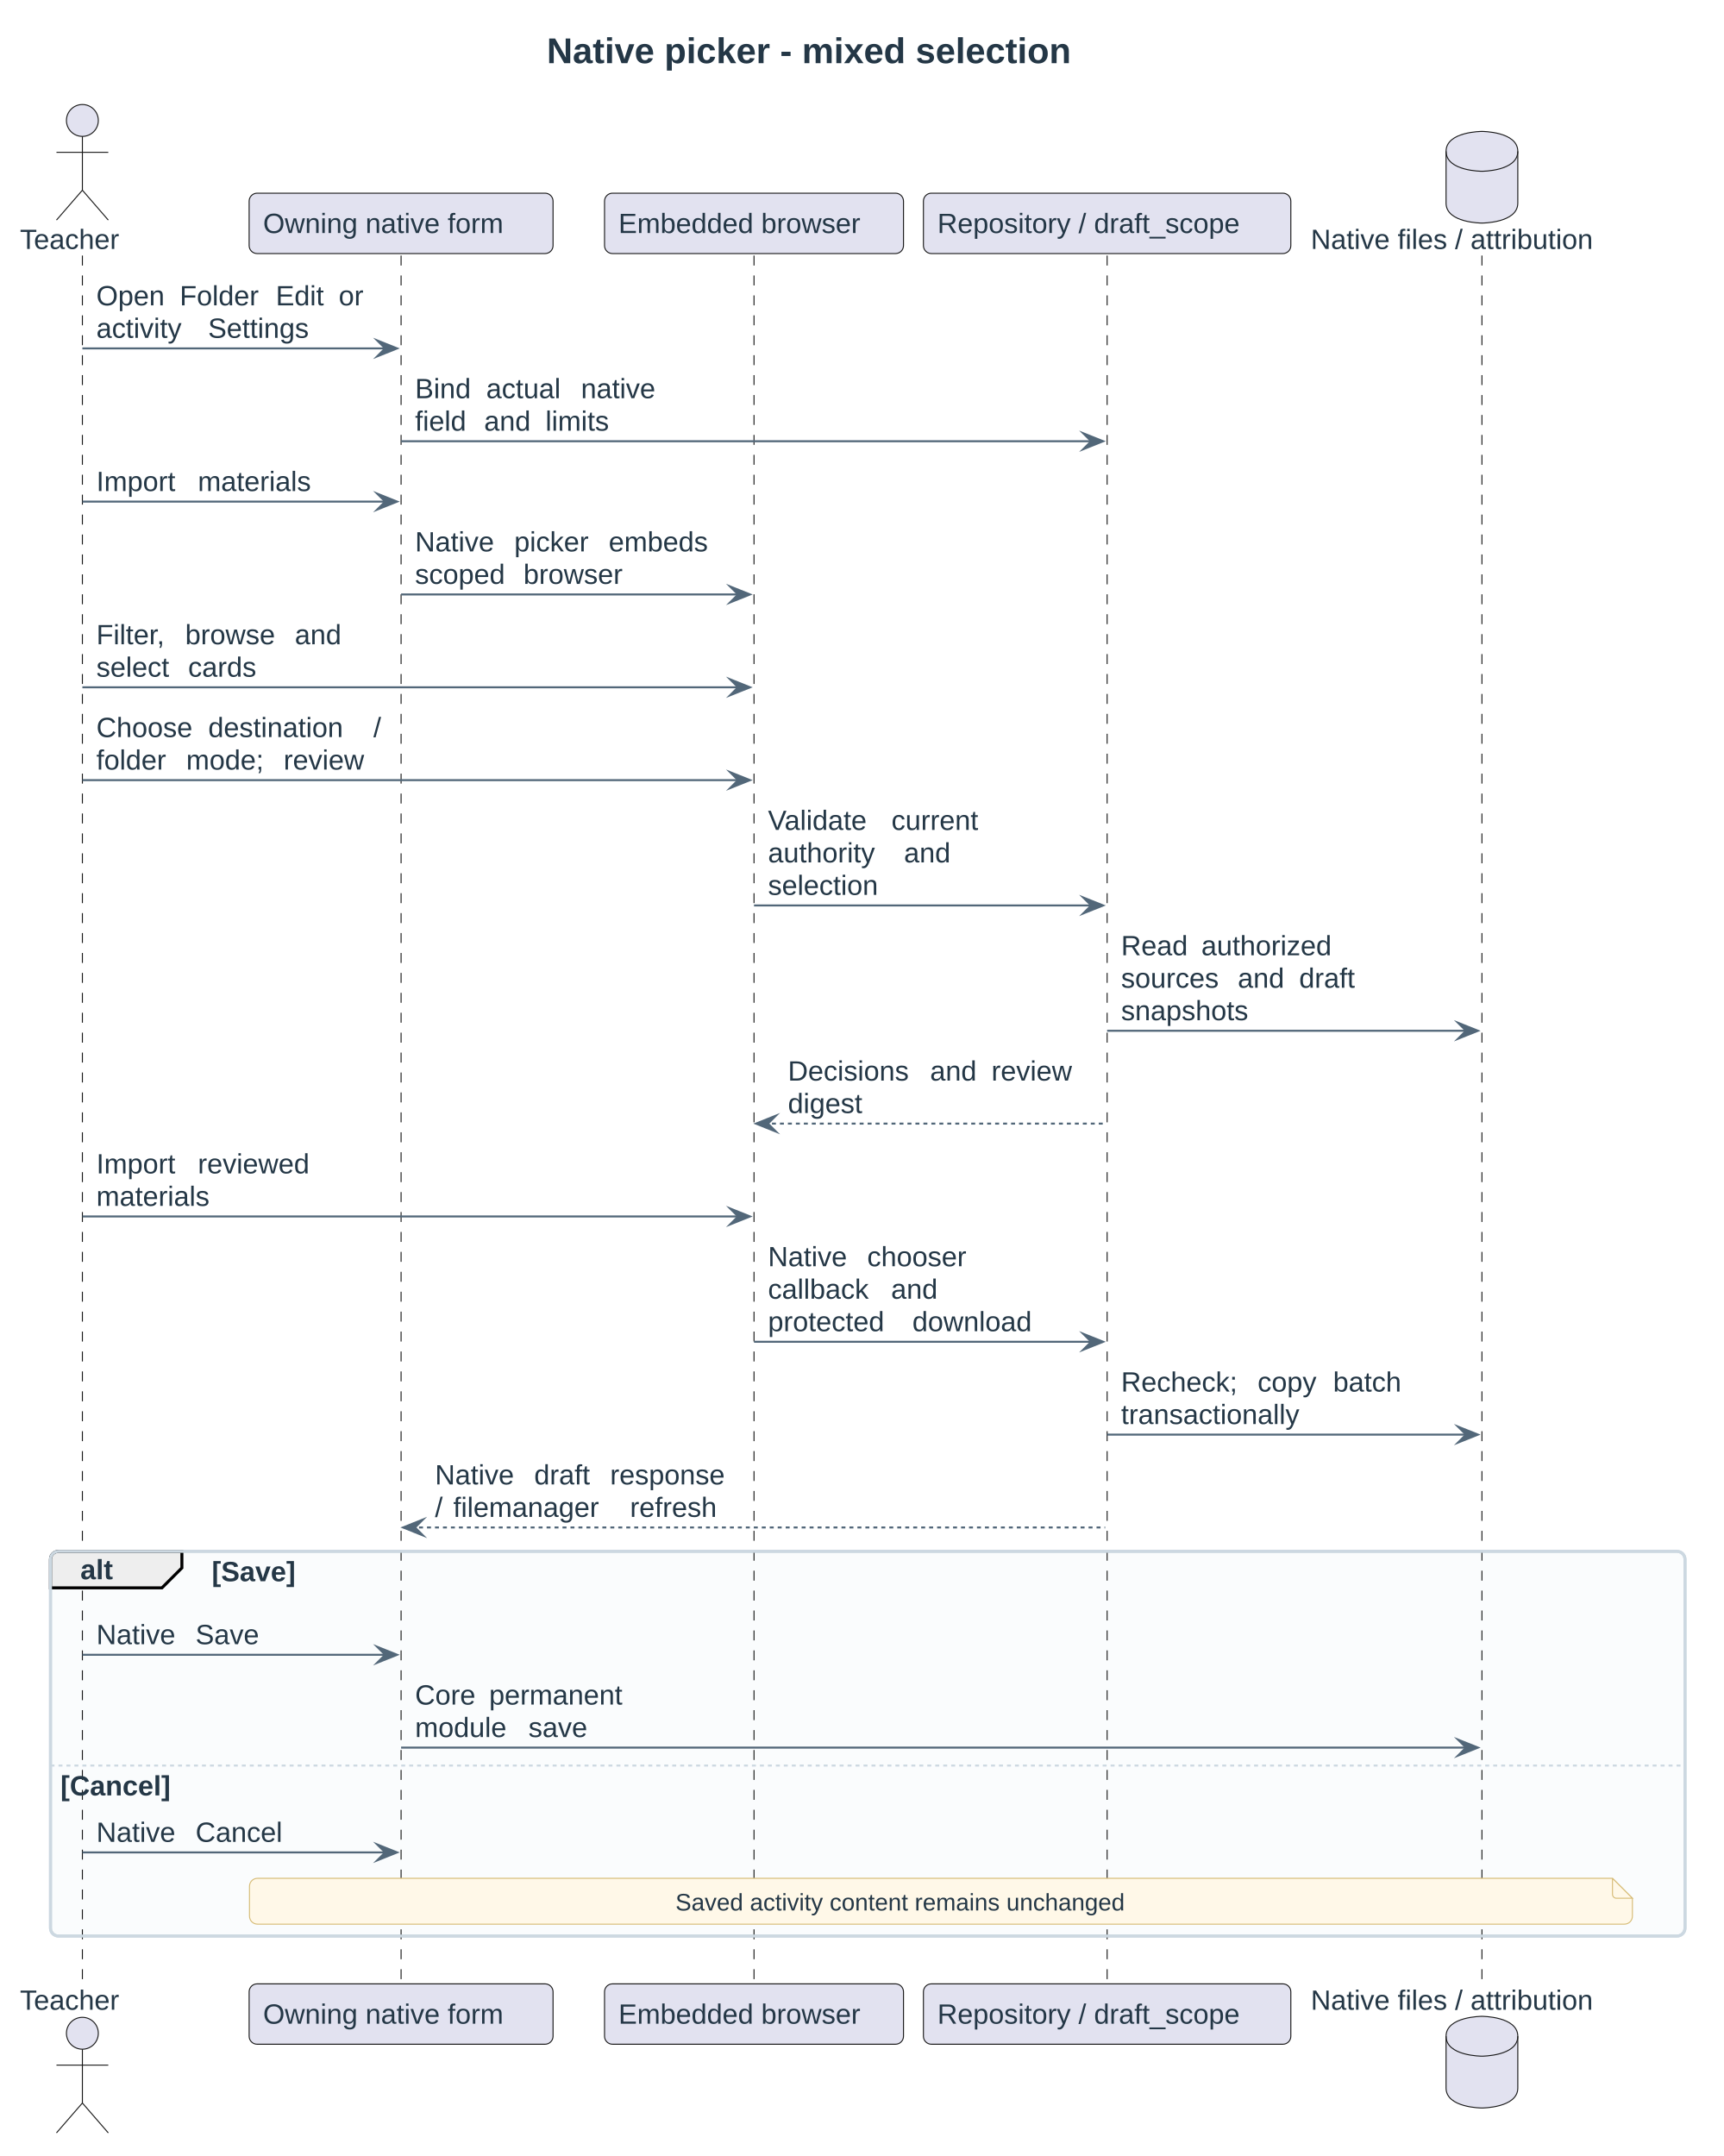
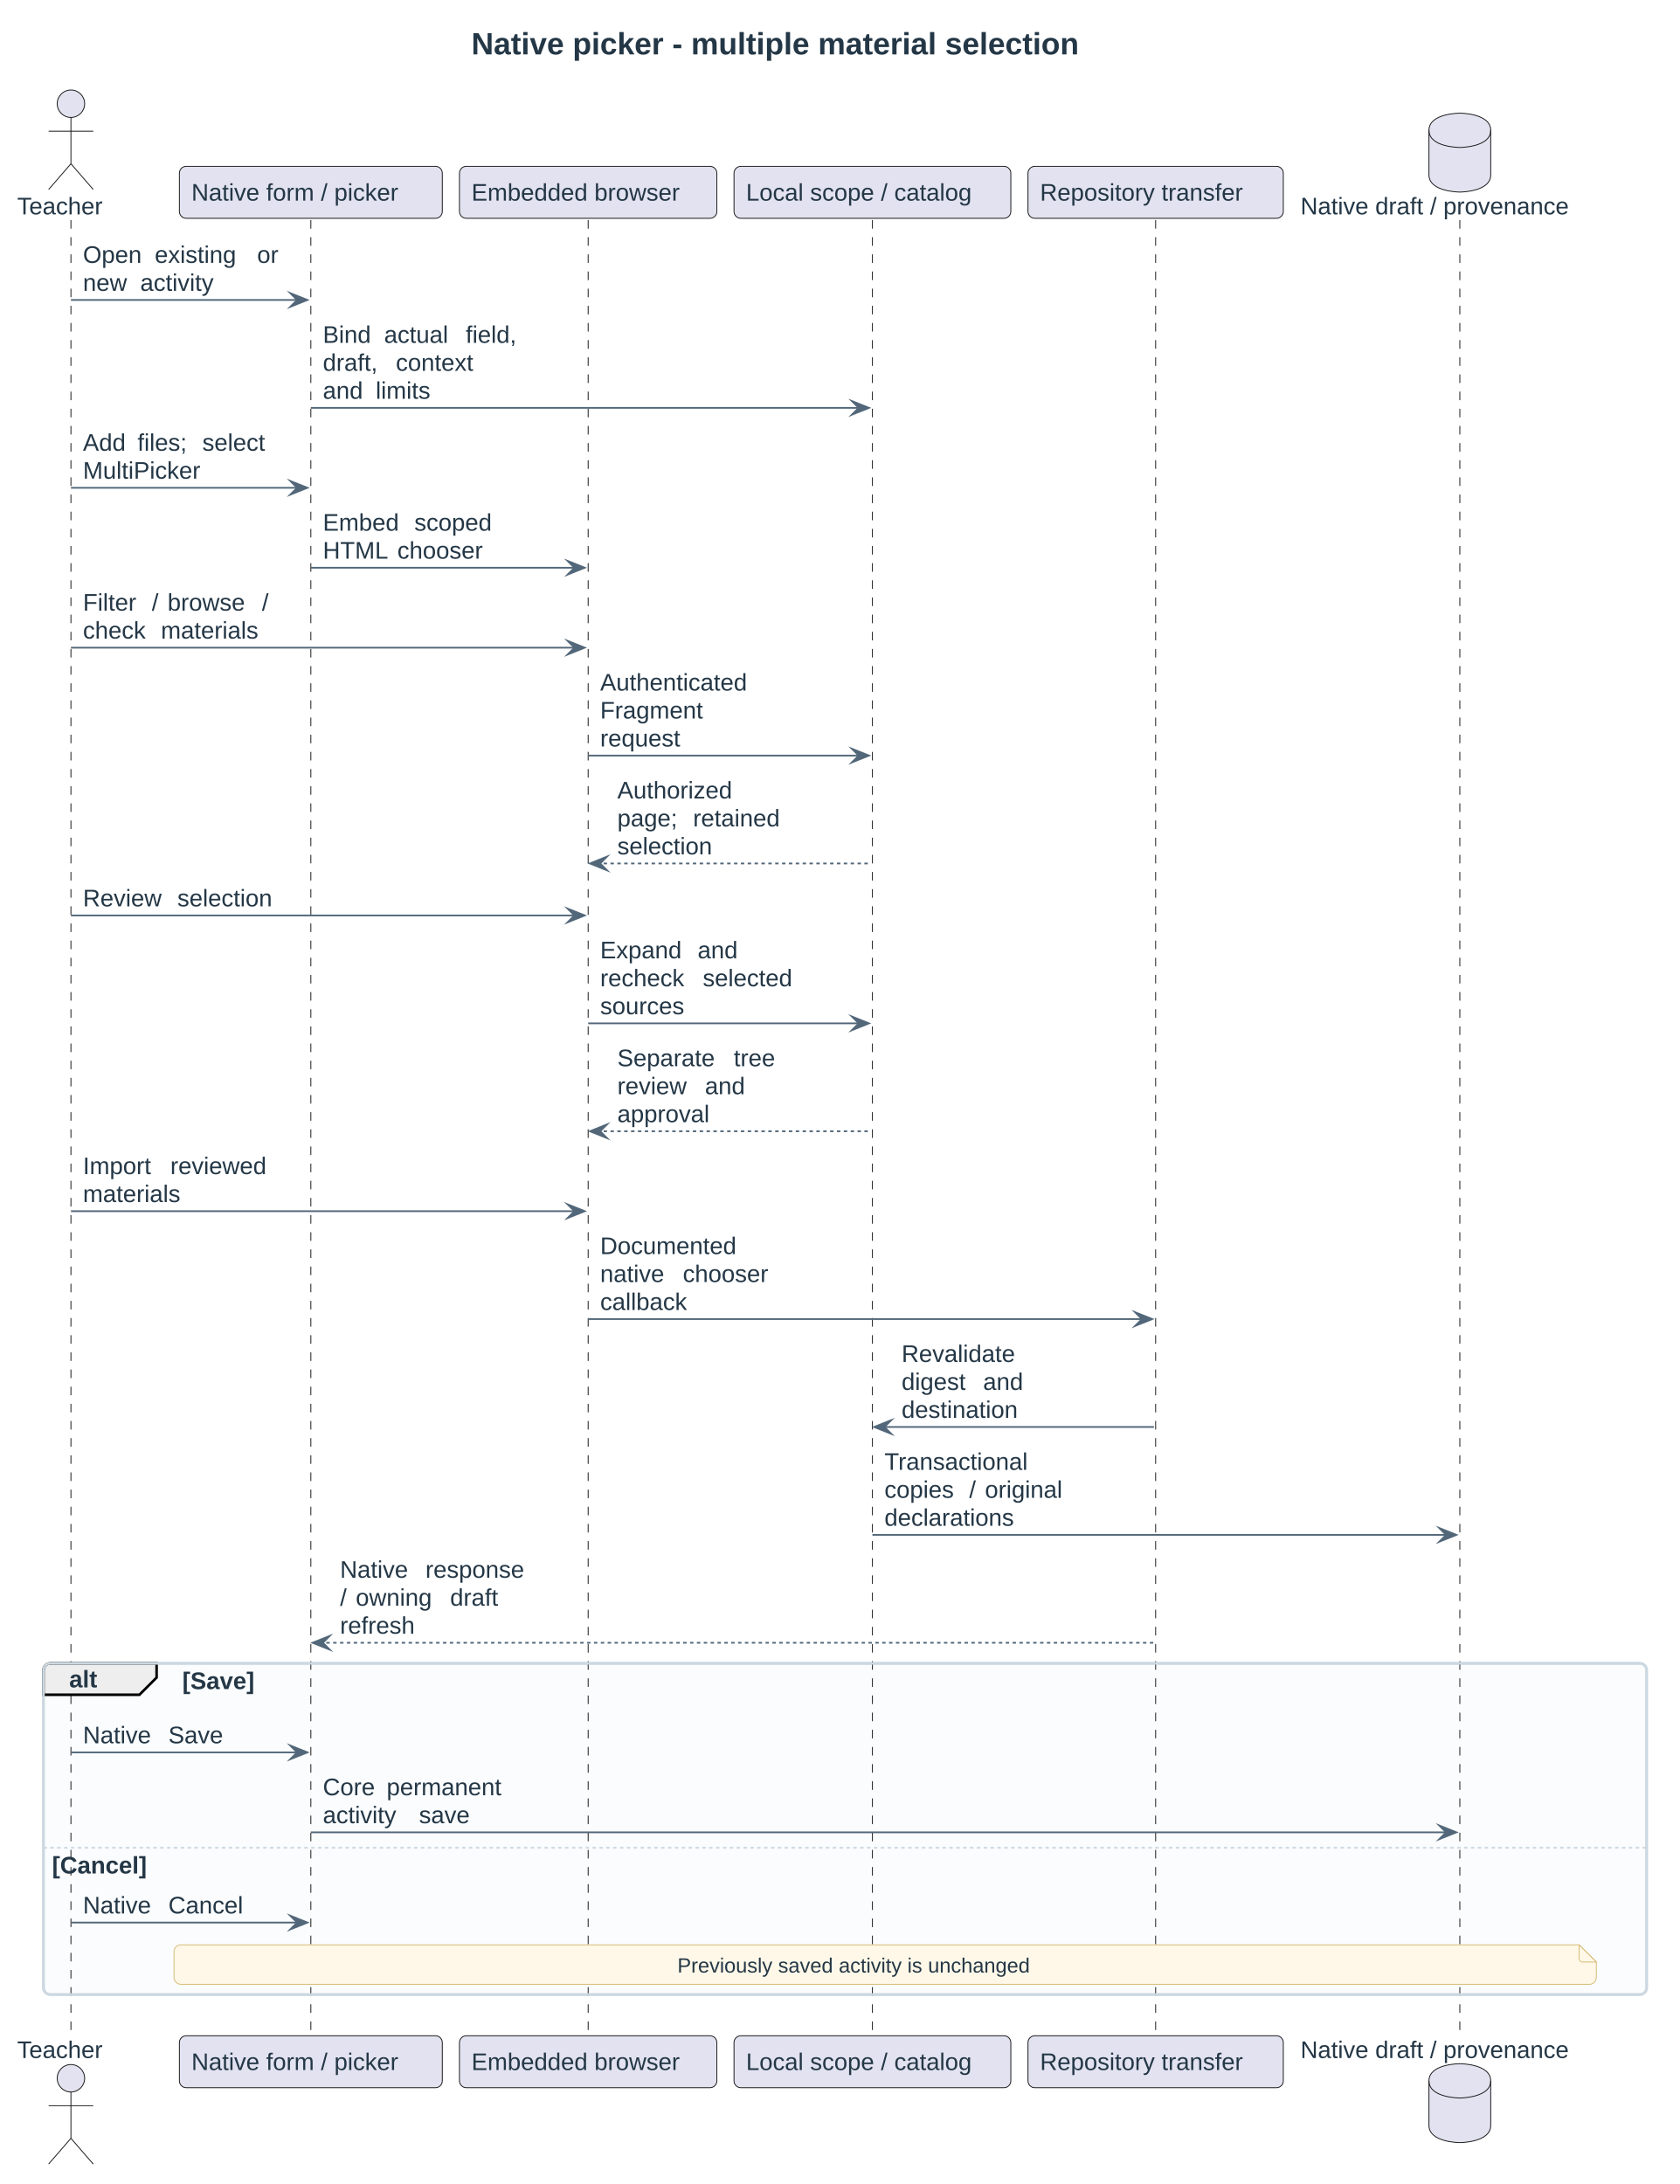
- <svg xmlns="http://www.w3.org/2000/svg" version="1.1" data-diagram-type="SEQUENCE" style="width:865px;height:1082px;background:#FFFFFF;" width="865px" height="1082px" viewBox="0 0 865 1082" zoomAndPan="magnify" preserveAspectRatio="none" contentStyleType="text/css">
+ <svg xmlns="http://www.w3.org/2000/svg" version="1.1" data-diagram-type="SEQUENCE" style="width:979px;height:1273px;background:#FFFFFF;" width="979px" height="1273px" viewBox="0 0 979 1273" zoomAndPan="magnify" preserveAspectRatio="none" contentStyleType="text/css">
  <defs />
  <g font-family="sans-serif" lengthAdjust="spacing">
    <g class="title" data-source-line="3">
-       <text x="274.393" y="31.708" fill="#243746" font-size="18" textLength="314.798" font-weight="700" font-family="Arial">Native picker - mixed selection</text>
-     </g>
-     <rect x="25.342" y="778.563" width="820.243" height="193.047" fill="#FAFCFD" style="stroke:#FAFCFD;stroke-width:1;" rx="4" ry="4" />
-     <rect x="25.342" y="778.563" width="820.243" height="193.047" fill="none" style="stroke:#CCD8E1;stroke-width:1.5;" rx="4" ry="4" />
-     <g>
-       <rect x="37.842" y="128.25" width="8" height="867.359" fill="#000" fill-opacity="0" />
-       <line x1="41.342" y1="128.25" x2="41.342" y2="995.609" style="stroke:#181818;stroke-width:0.5;stroke-dasharray:5,5;" />
-     </g>
-     <g>
-       <rect x="197.781" y="128.25" width="8" height="867.359" fill="#000" fill-opacity="0" />
-       <line x1="201.281" y1="128.25" x2="201.281" y2="995.609" style="stroke:#181818;stroke-width:0.5;stroke-dasharray:5,5;" />
-     </g>
-     <g>
-       <rect x="374.893" y="128.25" width="8" height="867.359" fill="#000" fill-opacity="0" />
-       <line x1="378.393" y1="128.25" x2="378.393" y2="995.609" style="stroke:#181818;stroke-width:0.5;stroke-dasharray:5,5;" />
-     </g>
-     <g>
-       <rect x="552.1" y="128.25" width="8" height="867.359" fill="#000" fill-opacity="0" />
-       <line x1="555.6" y1="128.25" x2="555.6" y2="995.609" style="stroke:#181818;stroke-width:0.5;stroke-dasharray:5,5;" />
-     </g>
-     <g>
-       <rect x="740.188" y="128.25" width="8" height="867.359" fill="#000" fill-opacity="0" />
-       <line x1="743.688" y1="128.25" x2="743.688" y2="995.609" style="stroke:#181818;stroke-width:0.5;stroke-dasharray:5,5;" />
+       <text x="274.731" y="31.708" fill="#243746" font-size="18" textLength="428.291" font-weight="700" font-family="Arial">Native picker - multiple material selection</text>
+     </g>
+     <rect x="25.342" y="969.531" width="934.412" height="193.047" fill="#FAFCFD" style="stroke:#FAFCFD;stroke-width:1;" rx="4" ry="4" />
+     <rect x="25.342" y="969.531" width="934.412" height="193.047" fill="none" style="stroke:#CCD8E1;stroke-width:1.5;" rx="4" ry="4" />
+     <g>
+       <rect x="37.842" y="128.25" width="8" height="1058.328" fill="#000" fill-opacity="0" />
+       <line x1="41.342" y1="128.25" x2="41.342" y2="1186.578" style="stroke:#181818;stroke-width:0.5;stroke-dasharray:5,5;" />
+     </g>
+     <g>
+       <rect x="177.677" y="128.25" width="8" height="1058.328" fill="#000" fill-opacity="0" />
+       <line x1="181.177" y1="128.25" x2="181.177" y2="1186.578" style="stroke:#181818;stroke-width:0.5;stroke-dasharray:5,5;" />
+     </g>
+     <g>
+       <rect x="339.308" y="128.25" width="8" height="1058.328" fill="#000" fill-opacity="0" />
+       <line x1="342.808" y1="128.25" x2="342.808" y2="1186.578" style="stroke:#181818;stroke-width:0.5;stroke-dasharray:5,5;" />
+     </g>
+     <g>
+       <rect x="504.993" y="128.25" width="8" height="1058.328" fill="#000" fill-opacity="0" />
+       <line x1="508.493" y1="128.25" x2="508.493" y2="1186.578" style="stroke:#181818;stroke-width:0.5;stroke-dasharray:5,5;" />
+     </g>
+     <g>
+       <rect x="670.07" y="128.25" width="8" height="1058.328" fill="#000" fill-opacity="0" />
+       <line x1="673.57" y1="128.25" x2="673.57" y2="1186.578" style="stroke:#181818;stroke-width:0.5;stroke-dasharray:5,5;" />
+     </g>
+     <g>
+       <rect x="847.365" y="128.25" width="8" height="1058.328" fill="#000" fill-opacity="0" />
+       <line x1="850.865" y1="128.25" x2="850.865" y2="1186.578" style="stroke:#181818;stroke-width:0.5;stroke-dasharray:5,5;" />
    </g>
    <text x="10" y="124.948" fill="#243746" font-size="14" textLength="56.684" font-family="Arial">Teacher</text>
    <ellipse cx="41.342" cy="60.453" rx="8" ry="8" fill="#E2E2F0" style="stroke:#181818;stroke-width:0.5;" />
    <path d="M41.342,68.453 L41.342,95.453 M28.342,76.453 L54.342,76.453 M41.342,95.453 L28.342,110.453 M41.342,95.453 L54.342,110.453" style="stroke:#181818;stroke-width:0.5;" fill="none" />
-     <rect x="125.026" y="96.953" width="152.51" height="30.297" fill="#E2E2F0" style="stroke:#181818;stroke-width:0.5;" rx="4" ry="4" />
-     <text x="132.026" y="116.948" fill="#243746" font-size="14" textLength="138.51" font-family="Arial">Owning native form</text>
-     <rect x="303.378" y="96.953" width="150.028" height="30.297" fill="#E2E2F0" style="stroke:#181818;stroke-width:0.5;" rx="4" ry="4" />
-     <text x="310.378" y="116.948" fill="#243746" font-size="14" textLength="136.028" font-family="Arial">Embedded browser</text>
-     <rect x="463.407" y="96.953" width="184.386" height="30.297" fill="#E2E2F0" style="stroke:#181818;stroke-width:0.5;" rx="4" ry="4" />
-     <text x="470.407" y="116.948" fill="#243746" font-size="14" textLength="170.386" font-family="Arial">Repository / draft_scope</text>
-     <text x="657.792" y="124.948" fill="#243746" font-size="14" textLength="165.792" font-family="Arial">Native files / attribution</text>
-     <path d="M725.688,75.953 C725.688,65.953 743.688,65.953 743.688,65.953 C743.688,65.953 761.688,65.953 761.688,75.953 L761.688,101.953 C761.688,111.953 743.688,111.953 743.688,111.953 C743.688,111.953 725.688,111.953 725.688,101.953 L725.688,75.953" style="stroke:#181818;stroke-width:0.5;" fill="#E2E2F0" />
-     <path d="M725.688,75.953 C725.688,85.953 743.688,85.953 743.688,85.953 C743.688,85.953 761.688,85.953 761.688,75.953" style="stroke:#181818;stroke-width:0.5;" fill="none" />
-     <text x="10" y="1008.604" fill="#243746" font-size="14" textLength="56.684" font-family="Arial">Teacher</text>
-     <ellipse cx="41.342" cy="1020.406" rx="8" ry="8" fill="#E2E2F0" style="stroke:#181818;stroke-width:0.5;" />
-     <path d="M41.342,1028.406 L41.342,1055.406 M28.342,1036.406 L54.342,1036.406 M41.342,1055.406 L28.342,1070.406 M41.342,1055.406 L54.342,1070.406" style="stroke:#181818;stroke-width:0.5;" fill="none" />
-     <rect x="125.026" y="995.609" width="152.51" height="30.297" fill="#E2E2F0" style="stroke:#181818;stroke-width:0.5;" rx="4" ry="4" />
-     <text x="132.026" y="1015.604" fill="#243746" font-size="14" textLength="138.51" font-family="Arial">Owning native form</text>
-     <rect x="303.378" y="995.609" width="150.028" height="30.297" fill="#E2E2F0" style="stroke:#181818;stroke-width:0.5;" rx="4" ry="4" />
-     <text x="310.378" y="1015.604" fill="#243746" font-size="14" textLength="136.028" font-family="Arial">Embedded browser</text>
-     <rect x="463.407" y="995.609" width="184.386" height="30.297" fill="#E2E2F0" style="stroke:#181818;stroke-width:0.5;" rx="4" ry="4" />
-     <text x="470.407" y="1015.604" fill="#243746" font-size="14" textLength="170.386" font-family="Arial">Repository / draft_scope</text>
-     <text x="657.792" y="1008.604" fill="#243746" font-size="14" textLength="165.792" font-family="Arial">Native files / attribution</text>
-     <path d="M725.688,1021.906 C725.688,1011.906 743.688,1011.906 743.688,1011.906 C743.688,1011.906 761.688,1011.906 761.688,1021.906 L761.688,1047.906 C761.688,1057.906 743.688,1057.906 743.688,1057.906 C743.688,1057.906 725.688,1057.906 725.688,1047.906 L725.688,1021.906" style="stroke:#181818;stroke-width:0.5;" fill="#E2E2F0" />
-     <path d="M725.688,1021.906 C725.688,1031.906 743.688,1031.906 743.688,1031.906 C743.688,1031.906 761.688,1031.906 761.688,1021.906" style="stroke:#181818;stroke-width:0.5;" fill="none" />
-     <polygon points="189.281,170.844,199.281,174.844,189.281,178.844,193.281,174.844" fill="#526779" style="stroke:#526779;stroke-width:1;stroke-linejoin:miter;stroke-miterlimit:10;" />
-     <line x1="41.342" y1="174.844" x2="195.281" y2="174.844" style="stroke:#526779;stroke-width:1;" />
+     <rect x="104.56" y="96.953" width="153.234" height="30.297" fill="#E2E2F0" style="stroke:#181818;stroke-width:0.5;" rx="4" ry="4" />
+     <text x="111.56" y="116.948" fill="#243746" font-size="14" textLength="139.234" font-family="Arial">Native form / picker</text>
+     <rect x="267.794" y="96.953" width="150.028" height="30.297" fill="#E2E2F0" style="stroke:#181818;stroke-width:0.5;" rx="4" ry="4" />
+     <text x="274.794" y="116.948" fill="#243746" font-size="14" textLength="136.028" font-family="Arial">Embedded browser</text>
+     <rect x="427.822" y="96.953" width="161.342" height="30.297" fill="#E2E2F0" style="stroke:#181818;stroke-width:0.5;" rx="4" ry="4" />
+     <text x="434.822" y="116.948" fill="#243746" font-size="14" textLength="147.342" font-family="Arial">Local scope / catalog</text>
+     <rect x="599.164" y="96.953" width="148.812" height="30.297" fill="#E2E2F0" style="stroke:#181818;stroke-width:0.5;" rx="4" ry="4" />
+     <text x="606.164" y="116.948" fill="#243746" font-size="14" textLength="134.812" font-family="Arial">Repository transfer</text>
+     <text x="757.976" y="124.948" fill="#243746" font-size="14" textLength="179.778" font-family="Arial">Native draft / provenance</text>
+     <path d="M832.865,75.953 C832.865,65.953 850.865,65.953 850.865,65.953 C850.865,65.953 868.865,65.953 868.865,75.953 L868.865,101.953 C868.865,111.953 850.865,111.953 850.865,111.953 C850.865,111.953 832.865,111.953 832.865,101.953 L832.865,75.953" style="stroke:#181818;stroke-width:0.5;" fill="#E2E2F0" />
+     <path d="M832.865,75.953 C832.865,85.953 850.865,85.953 850.865,85.953 C850.865,85.953 868.865,85.953 868.865,75.953" style="stroke:#181818;stroke-width:0.5;" fill="none" />
+     <text x="10" y="1199.573" fill="#243746" font-size="14" textLength="56.684" font-family="Arial">Teacher</text>
+     <ellipse cx="41.342" cy="1211.375" rx="8" ry="8" fill="#E2E2F0" style="stroke:#181818;stroke-width:0.5;" />
+     <path d="M41.342,1219.375 L41.342,1246.375 M28.342,1227.375 L54.342,1227.375 M41.342,1246.375 L28.342,1261.375 M41.342,1246.375 L54.342,1261.375" style="stroke:#181818;stroke-width:0.5;" fill="none" />
+     <rect x="104.56" y="1186.578" width="153.234" height="30.297" fill="#E2E2F0" style="stroke:#181818;stroke-width:0.5;" rx="4" ry="4" />
+     <text x="111.56" y="1206.573" fill="#243746" font-size="14" textLength="139.234" font-family="Arial">Native form / picker</text>
+     <rect x="267.794" y="1186.578" width="150.028" height="30.297" fill="#E2E2F0" style="stroke:#181818;stroke-width:0.5;" rx="4" ry="4" />
+     <text x="274.794" y="1206.573" fill="#243746" font-size="14" textLength="136.028" font-family="Arial">Embedded browser</text>
+     <rect x="427.822" y="1186.578" width="161.342" height="30.297" fill="#E2E2F0" style="stroke:#181818;stroke-width:0.5;" rx="4" ry="4" />
+     <text x="434.822" y="1206.573" fill="#243746" font-size="14" textLength="147.342" font-family="Arial">Local scope / catalog</text>
+     <rect x="599.164" y="1186.578" width="148.812" height="30.297" fill="#E2E2F0" style="stroke:#181818;stroke-width:0.5;" rx="4" ry="4" />
+     <text x="606.164" y="1206.573" fill="#243746" font-size="14" textLength="134.812" font-family="Arial">Repository transfer</text>
+     <text x="757.976" y="1199.573" fill="#243746" font-size="14" textLength="179.778" font-family="Arial">Native draft / provenance</text>
+     <path d="M832.865,1212.875 C832.865,1202.875 850.865,1202.875 850.865,1202.875 C850.865,1202.875 868.865,1202.875 868.865,1212.875 L868.865,1238.875 C868.865,1248.875 850.865,1248.875 850.865,1248.875 C850.865,1248.875 832.865,1248.875 832.865,1238.875 L832.865,1212.875" style="stroke:#181818;stroke-width:0.5;" fill="#E2E2F0" />
+     <path d="M832.865,1212.875 C832.865,1222.875 850.865,1222.875 850.865,1222.875 C850.865,1222.875 868.865,1222.875 868.865,1212.875" style="stroke:#181818;stroke-width:0.5;" fill="none" />
+     <polygon points="169.177,170.844,179.177,174.844,169.177,178.844,173.177,174.844" fill="#526779" style="stroke:#526779;stroke-width:1;stroke-linejoin:miter;stroke-miterlimit:10;" />
+     <line x1="41.342" y1="174.844" x2="175.177" y2="174.844" style="stroke:#526779;stroke-width:1;" />
    <text x="48.342" y="153.245" fill="#243746" font-size="14" textLength="37.393" font-family="Arial">Open</text>
    <text x="85.734" y="153.245" fill="#243746" font-size="14" font-family="Arial"> </text>
-     <text x="90.185" y="153.245" fill="#243746" font-size="14" textLength="43.764" font-family="Arial">Folder</text>
-     <text x="133.948" y="153.245" fill="#243746" font-size="14" font-family="Arial"> </text>
-     <text x="138.398" y="153.245" fill="#243746" font-size="14" textLength="27.111" font-family="Arial">Edit</text>
-     <text x="165.51" y="153.245" fill="#243746" font-size="14" font-family="Arial"> </text>
-     <text x="169.96" y="153.245" fill="#243746" font-size="14" textLength="14.321" font-family="Arial">or</text>
-     <text x="48.342" y="169.542" fill="#243746" font-size="14" textLength="51.604" font-family="Arial">activity</text>
-     <text x="99.946" y="169.542" fill="#243746" font-size="14" font-family="Arial"> </text>
-     <text x="104.396" y="169.542" fill="#243746" font-size="14" textLength="57.422" font-family="Arial">Settings</text>
-     <polygon points="543.6,217.438,553.6,221.438,543.6,225.438,547.6,221.438" fill="#526779" style="stroke:#526779;stroke-width:1;stroke-linejoin:miter;stroke-miterlimit:10;" />
-     <line x1="201.281" y1="221.438" x2="549.6" y2="221.438" style="stroke:#526779;stroke-width:1;" />
-     <text x="208.281" y="199.839" fill="#243746" font-size="14" textLength="31.254" font-family="Arial">Bind</text>
-     <text x="239.535" y="199.839" fill="#243746" font-size="14" font-family="Arial"> </text>
-     <text x="243.985" y="199.839" fill="#243746" font-size="14" textLength="43.107" font-family="Arial">actual</text>
-     <text x="287.093" y="199.839" fill="#243746" font-size="14" font-family="Arial"> </text>
-     <text x="291.543" y="199.839" fill="#243746" font-size="14" textLength="43.729" font-family="Arial">native</text>
-     <text x="208.281" y="216.136" fill="#243746" font-size="14" textLength="30.208" font-family="Arial">field</text>
-     <text x="238.489" y="216.136" fill="#243746" font-size="14" font-family="Arial"> </text>
-     <text x="242.939" y="216.136" fill="#243746" font-size="14" textLength="26.339" font-family="Arial">and</text>
-     <text x="269.278" y="216.136" fill="#243746" font-size="14" font-family="Arial"> </text>
-     <text x="273.729" y="216.136" fill="#243746" font-size="14" textLength="38.09" font-family="Arial">limits</text>
-     <polygon points="189.281,247.734,199.281,251.734,189.281,255.734,193.281,251.734" fill="#526779" style="stroke:#526779;stroke-width:1;stroke-linejoin:miter;stroke-miterlimit:10;" />
-     <line x1="41.342" y1="251.734" x2="195.281" y2="251.734" style="stroke:#526779;stroke-width:1;" />
-     <text x="48.342" y="246.433" fill="#243746" font-size="14" textLength="46.464" font-family="Arial">Import</text>
-     <text x="94.806" y="246.433" fill="#243746" font-size="14" font-family="Arial"> </text>
-     <text x="99.256" y="246.433" fill="#243746" font-size="14" textLength="65.728" font-family="Arial">materials</text>
-     <polygon points="366.393,294.328,376.393,298.328,366.393,302.328,370.393,298.328" fill="#526779" style="stroke:#526779;stroke-width:1;stroke-linejoin:miter;stroke-miterlimit:10;" />
-     <line x1="201.281" y1="298.328" x2="372.393" y2="298.328" style="stroke:#526779;stroke-width:1;" />
-     <text x="208.281" y="276.729" fill="#243746" font-size="14" textLength="45.329" font-family="Arial">Native</text>
-     <text x="253.61" y="276.729" fill="#243746" font-size="14" font-family="Arial"> </text>
-     <text x="258.061" y="276.729" fill="#243746" font-size="14" textLength="42.95" font-family="Arial">picker</text>
-     <text x="301.011" y="276.729" fill="#243746" font-size="14" font-family="Arial"> </text>
-     <text x="305.461" y="276.729" fill="#243746" font-size="14" textLength="55.932" font-family="Arial">embeds</text>
-     <text x="208.281" y="293.026" fill="#243746" font-size="14" textLength="49.943" font-family="Arial">scoped</text>
-     <text x="258.225" y="293.026" fill="#243746" font-size="14" font-family="Arial"> </text>
-     <text x="262.675" y="293.026" fill="#243746" font-size="14" textLength="56.321" font-family="Arial">browser</text>
-     <polygon points="366.393,340.922,376.393,344.922,366.393,348.922,370.393,344.922" fill="#526779" style="stroke:#526779;stroke-width:1;stroke-linejoin:miter;stroke-miterlimit:10;" />
-     <line x1="41.342" y1="344.922" x2="372.393" y2="344.922" style="stroke:#526779;stroke-width:1;" />
-     <text x="48.342" y="323.323" fill="#243746" font-size="14" textLength="40.141" font-family="Arial">Filter,</text>
-     <text x="88.482" y="323.323" fill="#243746" font-size="14" font-family="Arial"> </text>
-     <text x="92.933" y="323.323" fill="#243746" font-size="14" textLength="50.565" font-family="Arial">browse</text>
-     <text x="143.498" y="323.323" fill="#243746" font-size="14" font-family="Arial"> </text>
-     <text x="147.948" y="323.323" fill="#243746" font-size="14" textLength="26.339" font-family="Arial">and</text>
-     <text x="48.342" y="339.62" fill="#243746" font-size="14" textLength="41.597" font-family="Arial">select</text>
-     <text x="89.938" y="339.62" fill="#243746" font-size="14" font-family="Arial"> </text>
-     <text x="94.389" y="339.62" fill="#243746" font-size="14" textLength="38.213" font-family="Arial">cards</text>
-     <polygon points="366.393,387.516,376.393,391.516,366.393,395.516,370.393,391.516" fill="#526779" style="stroke:#526779;stroke-width:1;stroke-linejoin:miter;stroke-miterlimit:10;" />
-     <line x1="41.342" y1="391.516" x2="372.393" y2="391.516" style="stroke:#526779;stroke-width:1;" />
-     <text x="48.342" y="369.917" fill="#243746" font-size="14" textLength="51.687" font-family="Arial">Choose</text>
-     <text x="100.028" y="369.917" fill="#243746" font-size="14" font-family="Arial"> </text>
-     <text x="104.479" y="369.917" fill="#243746" font-size="14" textLength="78.442" font-family="Arial">destination</text>
-     <text x="182.921" y="369.917" fill="#243746" font-size="14" font-family="Arial"> </text>
-     <text x="187.371" y="369.917" fill="#243746" font-size="14" font-family="Arial">/</text>
-     <text x="48.342" y="386.214" fill="#243746" font-size="14" textLength="40.64" font-family="Arial">folder</text>
-     <text x="88.981" y="386.214" fill="#243746" font-size="14" font-family="Arial"> </text>
-     <text x="93.432" y="386.214" fill="#243746" font-size="14" textLength="44.42" font-family="Arial">mode;</text>
-     <text x="137.852" y="386.214" fill="#243746" font-size="14" font-family="Arial"> </text>
-     <text x="142.302" y="386.214" fill="#243746" font-size="14" textLength="46.607" font-family="Arial">review</text>
-     <polygon points="543.6,450.406,553.6,454.406,543.6,458.406,547.6,454.406" fill="#526779" style="stroke:#526779;stroke-width:1;stroke-linejoin:miter;stroke-miterlimit:10;" />
-     <line x1="378.393" y1="454.406" x2="549.6" y2="454.406" style="stroke:#526779;stroke-width:1;" />
-     <text x="385.393" y="416.511" fill="#243746" font-size="14" textLength="57.504" font-family="Arial">Validate</text>
-     <text x="442.896" y="416.511" fill="#243746" font-size="14" font-family="Arial"> </text>
-     <text x="447.347" y="416.511" fill="#243746" font-size="14" textLength="51.058" font-family="Arial">current</text>
-     <text x="385.393" y="432.808" fill="#243746" font-size="14" textLength="63.8" font-family="Arial">authority</text>
-     <text x="449.192" y="432.808" fill="#243746" font-size="14" font-family="Arial"> </text>
-     <text x="453.643" y="432.808" fill="#243746" font-size="14" textLength="26.339" font-family="Arial">and</text>
-     <text x="385.393" y="449.104" fill="#243746" font-size="14" textLength="62.925" font-family="Arial">selection</text>
-     <polygon points="731.688,513.297,741.688,517.297,731.688,521.297,735.688,517.297" fill="#526779" style="stroke:#526779;stroke-width:1;stroke-linejoin:miter;stroke-miterlimit:10;" />
-     <line x1="555.6" y1="517.297" x2="737.688" y2="517.297" style="stroke:#526779;stroke-width:1;" />
-     <text x="562.6" y="479.401" fill="#243746" font-size="14" textLength="35.807" font-family="Arial">Read</text>
-     <text x="598.406" y="479.401" fill="#243746" font-size="14" font-family="Arial"> </text>
-     <text x="602.856" y="479.401" fill="#243746" font-size="14" textLength="74.874" font-family="Arial">authorized</text>
-     <text x="562.6" y="495.698" fill="#243746" font-size="14" textLength="54.093" font-family="Arial">sources</text>
-     <text x="616.692" y="495.698" fill="#243746" font-size="14" font-family="Arial"> </text>
-     <text x="621.143" y="495.698" fill="#243746" font-size="14" textLength="26.339" font-family="Arial">and</text>
-     <text x="647.481" y="495.698" fill="#243746" font-size="14" font-family="Arial"> </text>
-     <text x="651.932" y="495.698" fill="#243746" font-size="14" textLength="33.64" font-family="Arial">draft</text>
-     <text x="562.6" y="511.995" fill="#243746" font-size="14" textLength="71.148" font-family="Arial">snapshots</text>
-     <polygon points="389.393,559.891,379.393,563.891,389.393,567.891,385.393,563.891" fill="#526779" style="stroke:#526779;stroke-width:1;stroke-linejoin:miter;stroke-miterlimit:10;" />
-     <line x1="383.393" y1="563.891" x2="554.6" y2="563.891" style="stroke:#526779;stroke-width:1;stroke-dasharray:2,2;" />
-     <text x="395.393" y="542.292" fill="#243746" font-size="14" textLength="66.896" font-family="Arial">Decisions</text>
-     <text x="462.289" y="542.292" fill="#243746" font-size="14" font-family="Arial"> </text>
-     <text x="466.739" y="542.292" fill="#243746" font-size="14" textLength="26.339" font-family="Arial">and</text>
-     <text x="493.078" y="542.292" fill="#243746" font-size="14" font-family="Arial"> </text>
-     <text x="497.528" y="542.292" fill="#243746" font-size="14" textLength="46.607" font-family="Arial">review</text>
-     <text x="395.393" y="558.589" fill="#243746" font-size="14" textLength="43.06" font-family="Arial">digest</text>
-     <polygon points="366.393,606.484,376.393,610.484,366.393,614.484,370.393,610.484" fill="#526779" style="stroke:#526779;stroke-width:1;stroke-linejoin:miter;stroke-miterlimit:10;" />
-     <line x1="41.342" y1="610.484" x2="372.393" y2="610.484" style="stroke:#526779;stroke-width:1;" />
-     <text x="48.342" y="588.886" fill="#243746" font-size="14" textLength="46.464" font-family="Arial">Import</text>
-     <text x="94.806" y="588.886" fill="#243746" font-size="14" font-family="Arial"> </text>
-     <text x="99.256" y="588.886" fill="#243746" font-size="14" textLength="64.107" font-family="Arial">reviewed</text>
-     <text x="48.342" y="605.183" fill="#243746" font-size="14" textLength="65.728" font-family="Arial">materials</text>
-     <polygon points="543.6,669.375,553.6,673.375,543.6,677.375,547.6,673.375" fill="#526779" style="stroke:#526779;stroke-width:1;stroke-linejoin:miter;stroke-miterlimit:10;" />
-     <line x1="378.393" y1="673.375" x2="549.6" y2="673.375" style="stroke:#526779;stroke-width:1;" />
-     <text x="385.393" y="635.479" fill="#243746" font-size="14" textLength="45.329" font-family="Arial">Native</text>
-     <text x="430.722" y="635.479" fill="#243746" font-size="14" font-family="Arial"> </text>
-     <text x="435.172" y="635.479" fill="#243746" font-size="14" textLength="55.364" font-family="Arial">chooser</text>
-     <text x="385.393" y="651.776" fill="#243746" font-size="14" textLength="57.326" font-family="Arial">callback</text>
-     <text x="442.719" y="651.776" fill="#243746" font-size="14" font-family="Arial"> </text>
-     <text x="447.169" y="651.776" fill="#243746" font-size="14" textLength="26.339" font-family="Arial">and</text>
-     <text x="385.393" y="668.073" fill="#243746" font-size="14" textLength="67.997" font-family="Arial">protected</text>
-     <text x="453.39" y="668.073" fill="#243746" font-size="14" font-family="Arial"> </text>
-     <text x="457.84" y="668.073" fill="#243746" font-size="14" textLength="67.696" font-family="Arial">download</text>
-     <polygon points="731.688,715.969,741.688,719.969,731.688,723.969,735.688,719.969" fill="#526779" style="stroke:#526779;stroke-width:1;stroke-linejoin:miter;stroke-miterlimit:10;" />
-     <line x1="555.6" y1="719.969" x2="737.688" y2="719.969" style="stroke:#526779;stroke-width:1;" />
-     <text x="562.6" y="698.37" fill="#243746" font-size="14" textLength="64.046" font-family="Arial">Recheck;</text>
-     <text x="626.646" y="698.37" fill="#243746" font-size="14" font-family="Arial"> </text>
-     <text x="631.096" y="698.37" fill="#243746" font-size="14" textLength="33.435" font-family="Arial">copy</text>
-     <text x="664.53" y="698.37" fill="#243746" font-size="14" font-family="Arial"> </text>
-     <text x="668.98" y="698.37" fill="#243746" font-size="14" textLength="39.525" font-family="Arial">batch</text>
-     <text x="562.6" y="714.667" fill="#243746" font-size="14" textLength="103.729" font-family="Arial">transactionally</text>
-     <polygon points="212.281,762.563,202.281,766.563,212.281,770.563,208.281,766.563" fill="#526779" style="stroke:#526779;stroke-width:1;stroke-linejoin:miter;stroke-miterlimit:10;" />
-     <line x1="206.281" y1="766.563" x2="554.6" y2="766.563" style="stroke:#526779;stroke-width:1;stroke-dasharray:2,2;" />
-     <text x="218.281" y="744.964" fill="#243746" font-size="14" textLength="45.329" font-family="Arial">Native</text>
-     <text x="263.61" y="744.964" fill="#243746" font-size="14" font-family="Arial"> </text>
-     <text x="268.061" y="744.964" fill="#243746" font-size="14" textLength="33.64" font-family="Arial">draft</text>
-     <text x="301.7" y="744.964" fill="#243746" font-size="14" font-family="Arial"> </text>
-     <text x="306.15" y="744.964" fill="#243746" font-size="14" textLength="63.896" font-family="Arial">response</text>
-     <text x="218.281" y="761.261" fill="#243746" font-size="14" font-family="Arial">/</text>
-     <text x="222.998" y="761.261" fill="#243746" font-size="14" font-family="Arial"> </text>
-     <text x="227.448" y="761.261" fill="#243746" font-size="14" textLength="84.246" font-family="Arial">filemanager</text>
-     <text x="311.694" y="761.261" fill="#243746" font-size="14" font-family="Arial"> </text>
-     <text x="316.145" y="761.261" fill="#243746" font-size="14" textLength="49.834" font-family="Arial">refresh</text>
-     <path d="M29.342,778.563 L91.28,778.563 L91.28,786.859 L81.28,796.859 L25.342,796.859 L25.342,782.563 A4,4 0 0 1 29.342,778.563" style="stroke:#000;stroke-width:1.5;" fill="#EEE" />
-     <rect x="25.342" y="778.563" width="820.243" height="193.047" fill="none" style="stroke:#CCD8E1;stroke-width:1.5;" rx="4" ry="4" />
-     <text x="40.342" y="792.558" fill="#243746" font-size="14" textLength="20.938" font-weight="700" font-family="Arial">alt</text>
-     <text x="106.28" y="793.558" fill="#243746" font-size="14" textLength="50.948" font-weight="700" font-family="Arial">[Save]</text>
-     <polygon points="189.281,826.453,199.281,830.453,189.281,834.453,193.281,830.453" fill="#526779" style="stroke:#526779;stroke-width:1;stroke-linejoin:miter;stroke-miterlimit:10;" />
-     <line x1="41.342" y1="830.453" x2="195.281" y2="830.453" style="stroke:#526779;stroke-width:1;" />
-     <text x="48.342" y="825.151" fill="#243746" font-size="14" textLength="45.329" font-family="Arial">Native</text>
-     <text x="93.671" y="825.151" fill="#243746" font-size="14" font-family="Arial"> </text>
-     <text x="98.121" y="825.151" fill="#243746" font-size="14" textLength="34.364" font-family="Arial">Save</text>
-     <polygon points="731.688,873.047,741.688,877.047,731.688,881.047,735.688,877.047" fill="#526779" style="stroke:#526779;stroke-width:1;stroke-linejoin:miter;stroke-miterlimit:10;" />
-     <line x1="201.281" y1="877.047" x2="737.688" y2="877.047" style="stroke:#526779;stroke-width:1;" />
-     <text x="208.281" y="855.448" fill="#243746" font-size="14" textLength="32.71" font-family="Arial">Core</text>
-     <text x="240.991" y="855.448" fill="#243746" font-size="14" font-family="Arial"> </text>
-     <text x="245.441" y="855.448" fill="#243746" font-size="14" textLength="77.321" font-family="Arial">permanent</text>
-     <text x="208.281" y="871.745" fill="#243746" font-size="14" textLength="52.466" font-family="Arial">module</text>
-     <text x="260.747" y="871.745" fill="#243746" font-size="14" font-family="Arial"> </text>
-     <text x="265.197" y="871.745" fill="#243746" font-size="14" textLength="32.771" font-family="Arial">save</text>
-     <line x1="25.342" y1="886.047" x2="845.584" y2="886.047" style="stroke:#CCD8E1;stroke-width:1;stroke-dasharray:2,2;" />
-     <text x="30.342" y="901.042" fill="#243746" font-size="14" textLength="65.078" font-weight="700" font-family="Arial">[Cancel]</text>
-     <polygon points="189.281,925.641,199.281,929.641,189.281,933.641,193.281,929.641" fill="#526779" style="stroke:#526779;stroke-width:1;stroke-linejoin:miter;stroke-miterlimit:10;" />
-     <line x1="41.342" y1="929.641" x2="195.281" y2="929.641" style="stroke:#526779;stroke-width:1;" />
-     <text x="48.342" y="924.339" fill="#243746" font-size="14" textLength="45.329" font-family="Arial">Native</text>
-     <text x="93.671" y="924.339" fill="#243746" font-size="14" font-family="Arial"> </text>
-     <text x="98.121" y="924.339" fill="#243746" font-size="14" textLength="47.428" font-family="Arial">Cancel</text>
-     <path d="M125.206,946.641 L125.206,961.641 A4,4 0 0 0 129.206,965.641 L815.206,965.641 A4,4 0 0 0 819.206,961.641 L819.206,952.641 L809.206,942.641 L129.206,942.641 A4,4 0 0 0 125.206,946.641" style="stroke:#D6BB75;stroke-width:0.5;" fill="#FFF8E8" />
-     <path d="M809.206,942.641 L809.206,950.641 A2,2 0 0 0 811.206,952.641 L819.206,952.641 L809.206,942.641" style="stroke:#D6BB75;stroke-width:0.5;" fill="#FFF8E8" />
-     <text x="338.961" y="958.779" fill="#243746" font-size="12" textLength="258.047" font-family="Arial">Saved activity content remains unchanged</text>
+     <text x="90.185" y="153.245" fill="#243746" font-size="14" textLength="55.221" font-family="Arial">existing</text>
+     <text x="145.405" y="153.245" fill="#243746" font-size="14" font-family="Arial"> </text>
+     <text x="149.855" y="153.245" fill="#243746" font-size="14" textLength="14.321" font-family="Arial">or</text>
+     <text x="48.342" y="169.542" fill="#243746" font-size="14" textLength="28.937" font-family="Arial">new</text>
+     <text x="77.278" y="169.542" fill="#243746" font-size="14" font-family="Arial"> </text>
+     <text x="81.729" y="169.542" fill="#243746" font-size="14" textLength="51.604" font-family="Arial">activity</text>
+     <polygon points="496.493,233.734,506.493,237.734,496.493,241.734,500.493,237.734" fill="#526779" style="stroke:#526779;stroke-width:1;stroke-linejoin:miter;stroke-miterlimit:10;" />
+     <line x1="181.177" y1="237.734" x2="502.493" y2="237.734" style="stroke:#526779;stroke-width:1;" />
+     <text x="188.177" y="199.839" fill="#243746" font-size="14" textLength="31.254" font-family="Arial">Bind</text>
+     <text x="219.431" y="199.839" fill="#243746" font-size="14" font-family="Arial"> </text>
+     <text x="223.881" y="199.839" fill="#243746" font-size="14" textLength="43.107" font-family="Arial">actual</text>
+     <text x="266.988" y="199.839" fill="#243746" font-size="14" font-family="Arial"> </text>
+     <text x="271.438" y="199.839" fill="#243746" font-size="14" textLength="34.658" font-family="Arial">field,</text>
+     <text x="188.177" y="216.136" fill="#243746" font-size="14" textLength="38.09" font-family="Arial">draft,</text>
+     <text x="226.267" y="216.136" fill="#243746" font-size="14" font-family="Arial"> </text>
+     <text x="230.717" y="216.136" fill="#243746" font-size="14" textLength="53.013" font-family="Arial">context</text>
+     <text x="188.177" y="232.433" fill="#243746" font-size="14" textLength="26.339" font-family="Arial">and</text>
+     <text x="214.516" y="232.433" fill="#243746" font-size="14" font-family="Arial"> </text>
+     <text x="218.966" y="232.433" fill="#243746" font-size="14" textLength="38.09" font-family="Arial">limits</text>
+     <polygon points="169.177,280.328,179.177,284.328,169.177,288.328,173.177,284.328" fill="#526779" style="stroke:#526779;stroke-width:1;stroke-linejoin:miter;stroke-miterlimit:10;" />
+     <line x1="41.342" y1="284.328" x2="175.177" y2="284.328" style="stroke:#526779;stroke-width:1;" />
+     <text x="48.342" y="262.729" fill="#243746" font-size="14" textLength="27.351" font-family="Arial">Add</text>
+     <text x="75.692" y="262.729" fill="#243746" font-size="14" font-family="Arial"> </text>
+     <text x="80.143" y="262.729" fill="#243746" font-size="14" textLength="33.332" font-family="Arial">files;</text>
+     <text x="113.475" y="262.729" fill="#243746" font-size="14" font-family="Arial"> </text>
+     <text x="117.925" y="262.729" fill="#243746" font-size="14" textLength="41.597" font-family="Arial">select</text>
+     <text x="48.342" y="279.026" fill="#243746" font-size="14" textLength="76.727" font-family="Arial">MultiPicker</text>
+     <polygon points="330.808,326.922,340.808,330.922,330.808,334.922,334.808,330.922" fill="#526779" style="stroke:#526779;stroke-width:1;stroke-linejoin:miter;stroke-miterlimit:10;" />
+     <line x1="181.177" y1="330.922" x2="336.808" y2="330.922" style="stroke:#526779;stroke-width:1;" />
+     <text x="188.177" y="309.323" fill="#243746" font-size="14" textLength="48.87" font-family="Arial">Embed</text>
+     <text x="237.047" y="309.323" fill="#243746" font-size="14" font-family="Arial"> </text>
+     <text x="241.497" y="309.323" fill="#243746" font-size="14" textLength="49.943" font-family="Arial">scoped</text>
+     <text x="188.177" y="325.62" fill="#243746" font-size="14" textLength="38.958" font-family="Arial">HTML</text>
+     <text x="227.135" y="325.62" fill="#243746" font-size="14" font-family="Arial"> </text>
+     <text x="231.585" y="325.62" fill="#243746" font-size="14" textLength="55.364" font-family="Arial">chooser</text>
+     <polygon points="330.808,373.516,340.808,377.516,330.808,381.516,334.808,377.516" fill="#526779" style="stroke:#526779;stroke-width:1;stroke-linejoin:miter;stroke-miterlimit:10;" />
+     <line x1="41.342" y1="377.516" x2="336.808" y2="377.516" style="stroke:#526779;stroke-width:1;" />
+     <text x="48.342" y="355.917" fill="#243746" font-size="14" textLength="35.69" font-family="Arial">Filter</text>
+     <text x="84.032" y="355.917" fill="#243746" font-size="14" font-family="Arial"> </text>
+     <text x="88.482" y="355.917" fill="#243746" font-size="14" font-family="Arial">/</text>
+     <text x="93.199" y="355.917" fill="#243746" font-size="14" font-family="Arial"> </text>
+     <text x="97.649" y="355.917" fill="#243746" font-size="14" textLength="50.565" font-family="Arial">browse</text>
+     <text x="148.215" y="355.917" fill="#243746" font-size="14" font-family="Arial"> </text>
+     <text x="152.665" y="355.917" fill="#243746" font-size="14" font-family="Arial">/</text>
+     <text x="48.342" y="372.214" fill="#243746" font-size="14" textLength="40.988" font-family="Arial">check</text>
+     <text x="89.33" y="372.214" fill="#243746" font-size="14" font-family="Arial"> </text>
+     <text x="93.78" y="372.214" fill="#243746" font-size="14" textLength="65.728" font-family="Arial">materials</text>
+     <polygon points="496.493,436.406,506.493,440.406,496.493,444.406,500.493,440.406" fill="#526779" style="stroke:#526779;stroke-width:1;stroke-linejoin:miter;stroke-miterlimit:10;" />
+     <line x1="342.808" y1="440.406" x2="502.493" y2="440.406" style="stroke:#526779;stroke-width:1;" />
+     <text x="349.808" y="402.511" fill="#243746" font-size="14" textLength="98.943" font-family="Arial">Authenticated</text>
+     <text x="349.808" y="418.808" fill="#243746" font-size="14" textLength="67.888" font-family="Arial">Fragment</text>
+     <text x="349.808" y="435.104" fill="#243746" font-size="14" textLength="53.525" font-family="Arial">request</text>
+     <polygon points="353.808,499.297,343.808,503.297,353.808,507.297,349.808,503.297" fill="#526779" style="stroke:#526779;stroke-width:1;stroke-linejoin:miter;stroke-miterlimit:10;" />
+     <line x1="347.808" y1="503.297" x2="507.493" y2="503.297" style="stroke:#526779;stroke-width:1;stroke-dasharray:2,2;" />
+     <text x="359.808" y="465.401" fill="#243746" font-size="14" textLength="75.872" font-family="Arial">Authorized</text>
+     <text x="359.808" y="481.698" fill="#243746" font-size="14" textLength="39.683" font-family="Arial">page;</text>
+     <text x="399.491" y="481.698" fill="#243746" font-size="14" font-family="Arial"> </text>
+     <text x="403.941" y="481.698" fill="#243746" font-size="14" textLength="58.7" font-family="Arial">retained</text>
+     <text x="359.808" y="497.995" fill="#243746" font-size="14" textLength="62.925" font-family="Arial">selection</text>
+     <polygon points="330.808,529.594,340.808,533.594,330.808,537.594,334.808,533.594" fill="#526779" style="stroke:#526779;stroke-width:1;stroke-linejoin:miter;stroke-miterlimit:10;" />
+     <line x1="41.342" y1="533.594" x2="336.808" y2="533.594" style="stroke:#526779;stroke-width:1;" />
+     <text x="48.342" y="528.292" fill="#243746" font-size="14" textLength="50.579" font-family="Arial">Review</text>
+     <text x="98.921" y="528.292" fill="#243746" font-size="14" font-family="Arial"> </text>
+     <text x="103.371" y="528.292" fill="#243746" font-size="14" textLength="62.925" font-family="Arial">selection</text>
+     <polygon points="496.493,592.484,506.493,596.484,496.493,600.484,500.493,596.484" fill="#526779" style="stroke:#526779;stroke-width:1;stroke-linejoin:miter;stroke-miterlimit:10;" />
+     <line x1="342.808" y1="596.484" x2="502.493" y2="596.484" style="stroke:#526779;stroke-width:1;" />
+     <text x="349.808" y="558.589" fill="#243746" font-size="14" textLength="52.356" font-family="Arial">Expand</text>
+     <text x="402.165" y="558.589" fill="#243746" font-size="14" font-family="Arial"> </text>
+     <text x="406.615" y="558.589" fill="#243746" font-size="14" textLength="26.339" font-family="Arial">and</text>
+     <text x="349.808" y="574.886" fill="#243746" font-size="14" textLength="55.357" font-family="Arial">recheck</text>
+     <text x="405.166" y="574.886" fill="#243746" font-size="14" font-family="Arial"> </text>
+     <text x="409.616" y="574.886" fill="#243746" font-size="14" textLength="59.097" font-family="Arial">selected</text>
+     <text x="349.808" y="591.183" fill="#243746" font-size="14" textLength="54.093" font-family="Arial">sources</text>
+     <polygon points="353.808,655.375,343.808,659.375,353.808,663.375,349.808,659.375" fill="#526779" style="stroke:#526779;stroke-width:1;stroke-linejoin:miter;stroke-miterlimit:10;" />
+     <line x1="347.808" y1="659.375" x2="507.493" y2="659.375" style="stroke:#526779;stroke-width:1;stroke-dasharray:2,2;" />
+     <text x="359.808" y="621.479" fill="#243746" font-size="14" textLength="63.403" font-family="Arial">Separate</text>
+     <text x="423.211" y="621.479" fill="#243746" font-size="14" font-family="Arial"> </text>
+     <text x="427.662" y="621.479" fill="#243746" font-size="14" textLength="28.472" font-family="Arial">tree</text>
+     <text x="359.808" y="637.776" fill="#243746" font-size="14" textLength="46.607" font-family="Arial">review</text>
+     <text x="406.416" y="637.776" fill="#243746" font-size="14" font-family="Arial"> </text>
+     <text x="410.866" y="637.776" fill="#243746" font-size="14" textLength="26.339" font-family="Arial">and</text>
+     <text x="359.808" y="654.073" fill="#243746" font-size="14" textLength="61.428" font-family="Arial">approval</text>
+     <polygon points="330.808,701.969,340.808,705.969,330.808,709.969,334.808,705.969" fill="#526779" style="stroke:#526779;stroke-width:1;stroke-linejoin:miter;stroke-miterlimit:10;" />
+     <line x1="41.342" y1="705.969" x2="336.808" y2="705.969" style="stroke:#526779;stroke-width:1;" />
+     <text x="48.342" y="684.37" fill="#243746" font-size="14" textLength="46.464" font-family="Arial">Import</text>
+     <text x="94.806" y="684.37" fill="#243746" font-size="14" font-family="Arial"> </text>
+     <text x="99.256" y="684.37" fill="#243746" font-size="14" textLength="64.107" font-family="Arial">reviewed</text>
+     <text x="48.342" y="700.667" fill="#243746" font-size="14" textLength="65.728" font-family="Arial">materials</text>
+     <polygon points="661.57,764.859,671.57,768.859,661.57,772.859,665.57,768.859" fill="#526779" style="stroke:#526779;stroke-width:1;stroke-linejoin:miter;stroke-miterlimit:10;" />
+     <line x1="342.808" y1="768.859" x2="667.57" y2="768.859" style="stroke:#526779;stroke-width:1;" />
+     <text x="349.808" y="730.964" fill="#243746" font-size="14" textLength="90.029" font-family="Arial">Documented</text>
+     <text x="349.808" y="747.261" fill="#243746" font-size="14" textLength="43.729" font-family="Arial">native</text>
+     <text x="393.538" y="747.261" fill="#243746" font-size="14" font-family="Arial"> </text>
+     <text x="397.988" y="747.261" fill="#243746" font-size="14" textLength="55.364" font-family="Arial">chooser</text>
+     <text x="349.808" y="763.558" fill="#243746" font-size="14" textLength="57.326" font-family="Arial">callback</text>
+     <polygon points="519.493,827.75,509.493,831.75,519.493,835.75,515.493,831.75" fill="#526779" style="stroke:#526779;stroke-width:1;stroke-linejoin:miter;stroke-miterlimit:10;" />
+     <line x1="513.493" y1="831.75" x2="672.57" y2="831.75" style="stroke:#526779;stroke-width:1;" />
+     <text x="525.493" y="793.854" fill="#243746" font-size="14" textLength="74.553" font-family="Arial">Revalidate</text>
+     <text x="525.493" y="810.151" fill="#243746" font-size="14" textLength="43.06" font-family="Arial">digest</text>
+     <text x="568.553" y="810.151" fill="#243746" font-size="14" font-family="Arial"> </text>
+     <text x="573.003" y="810.151" fill="#243746" font-size="14" textLength="26.339" font-family="Arial">and</text>
+     <text x="525.493" y="826.448" fill="#243746" font-size="14" textLength="78.442" font-family="Arial">destination</text>
+     <polygon points="838.865,890.641,848.865,894.641,838.865,898.641,842.865,894.641" fill="#526779" style="stroke:#526779;stroke-width:1;stroke-linejoin:miter;stroke-miterlimit:10;" />
+     <line x1="508.493" y1="894.641" x2="844.865" y2="894.641" style="stroke:#526779;stroke-width:1;" />
+     <text x="515.493" y="856.745" fill="#243746" font-size="14" textLength="94.616" font-family="Arial">Transactional</text>
+     <text x="515.493" y="873.042" fill="#243746" font-size="14" textLength="44.946" font-family="Arial">copies</text>
+     <text x="560.439" y="873.042" fill="#243746" font-size="14" font-family="Arial"> </text>
+     <text x="564.89" y="873.042" fill="#243746" font-size="14" font-family="Arial">/</text>
+     <text x="569.606" y="873.042" fill="#243746" font-size="14" font-family="Arial"> </text>
+     <text x="574.057" y="873.042" fill="#243746" font-size="14" textLength="52.329" font-family="Arial">original</text>
+     <text x="515.493" y="889.339" fill="#243746" font-size="14" textLength="86.112" font-family="Arial">declarations</text>
+     <polygon points="192.177,953.531,182.177,957.531,192.177,961.531,188.177,957.531" fill="#526779" style="stroke:#526779;stroke-width:1;stroke-linejoin:miter;stroke-miterlimit:10;" />
+     <line x1="186.177" y1="957.531" x2="672.57" y2="957.531" style="stroke:#526779;stroke-width:1;stroke-dasharray:2,2;" />
+     <text x="198.177" y="919.636" fill="#243746" font-size="14" textLength="45.329" font-family="Arial">Native</text>
+     <text x="243.506" y="919.636" fill="#243746" font-size="14" font-family="Arial"> </text>
+     <text x="247.956" y="919.636" fill="#243746" font-size="14" textLength="63.896" font-family="Arial">response</text>
+     <text x="198.177" y="935.933" fill="#243746" font-size="14" font-family="Arial">/</text>
+     <text x="202.894" y="935.933" fill="#243746" font-size="14" font-family="Arial"> </text>
+     <text x="207.344" y="935.933" fill="#243746" font-size="14" textLength="50.538" font-family="Arial">owning</text>
+     <text x="257.882" y="935.933" fill="#243746" font-size="14" font-family="Arial"> </text>
+     <text x="262.332" y="935.933" fill="#243746" font-size="14" textLength="33.64" font-family="Arial">draft</text>
+     <text x="198.177" y="952.229" fill="#243746" font-size="14" textLength="49.834" font-family="Arial">refresh</text>
+     <path d="M29.342,969.531 L91.28,969.531 L91.28,977.828 L81.28,987.828 L25.342,987.828 L25.342,973.531 A4,4 0 0 1 29.342,969.531" style="stroke:#000;stroke-width:1.5;" fill="#EEE" />
+     <rect x="25.342" y="969.531" width="934.412" height="193.047" fill="none" style="stroke:#CCD8E1;stroke-width:1.5;" rx="4" ry="4" />
+     <text x="40.342" y="983.526" fill="#243746" font-size="14" textLength="20.938" font-weight="700" font-family="Arial">alt</text>
+     <text x="106.28" y="984.526" fill="#243746" font-size="14" textLength="50.948" font-weight="700" font-family="Arial">[Save]</text>
+     <polygon points="169.177,1017.422,179.177,1021.422,169.177,1025.422,173.177,1021.422" fill="#526779" style="stroke:#526779;stroke-width:1;stroke-linejoin:miter;stroke-miterlimit:10;" />
+     <line x1="41.342" y1="1021.422" x2="175.177" y2="1021.422" style="stroke:#526779;stroke-width:1;" />
+     <text x="48.342" y="1016.12" fill="#243746" font-size="14" textLength="45.329" font-family="Arial">Native</text>
+     <text x="93.671" y="1016.12" fill="#243746" font-size="14" font-family="Arial"> </text>
+     <text x="98.121" y="1016.12" fill="#243746" font-size="14" textLength="34.364" font-family="Arial">Save</text>
+     <polygon points="838.865,1064.016,848.865,1068.016,838.865,1072.016,842.865,1068.016" fill="#526779" style="stroke:#526779;stroke-width:1;stroke-linejoin:miter;stroke-miterlimit:10;" />
+     <line x1="181.177" y1="1068.016" x2="844.865" y2="1068.016" style="stroke:#526779;stroke-width:1;" />
+     <text x="188.177" y="1046.417" fill="#243746" font-size="14" textLength="32.71" font-family="Arial">Core</text>
+     <text x="220.887" y="1046.417" fill="#243746" font-size="14" font-family="Arial"> </text>
+     <text x="225.337" y="1046.417" fill="#243746" font-size="14" textLength="77.321" font-family="Arial">permanent</text>
+     <text x="188.177" y="1062.714" fill="#243746" font-size="14" textLength="51.604" font-family="Arial">activity</text>
+     <text x="239.781" y="1062.714" fill="#243746" font-size="14" font-family="Arial"> </text>
+     <text x="244.231" y="1062.714" fill="#243746" font-size="14" textLength="32.771" font-family="Arial">save</text>
+     <line x1="25.342" y1="1077.016" x2="959.754" y2="1077.016" style="stroke:#CCD8E1;stroke-width:1;stroke-dasharray:2,2;" />
+     <text x="30.342" y="1092.011" fill="#243746" font-size="14" textLength="65.078" font-weight="700" font-family="Arial">[Cancel]</text>
+     <polygon points="169.177,1116.609,179.177,1120.609,169.177,1124.609,173.177,1120.609" fill="#526779" style="stroke:#526779;stroke-width:1;stroke-linejoin:miter;stroke-miterlimit:10;" />
+     <line x1="41.342" y1="1120.609" x2="175.177" y2="1120.609" style="stroke:#526779;stroke-width:1;" />
+     <text x="48.342" y="1115.308" fill="#243746" font-size="14" textLength="45.329" font-family="Arial">Native</text>
+     <text x="93.671" y="1115.308" fill="#243746" font-size="14" font-family="Arial"> </text>
+     <text x="98.121" y="1115.308" fill="#243746" font-size="14" textLength="47.428" font-family="Arial">Cancel</text>
+     <path d="M101.424,1137.609 L101.424,1152.609 A4,4 0 0 0 105.424,1156.609 L926.424,1156.609 A4,4 0 0 0 930.424,1152.609 L930.424,1143.609 L920.424,1133.609 L105.424,1133.609 A4,4 0 0 0 101.424,1137.609" style="stroke:#D6BB75;stroke-width:0.5;" fill="#FFF8E8" />
+     <path d="M920.424,1133.609 L920.424,1141.609 A2,2 0 0 0 922.424,1143.609 L930.424,1143.609 L920.424,1133.609" style="stroke:#D6BB75;stroke-width:0.5;" fill="#FFF8E8" />
+     <text x="394.823" y="1149.748" fill="#243746" font-size="12" textLength="233.396" font-family="Arial">Previously saved activity is unchanged</text>
  </g>
</svg>
